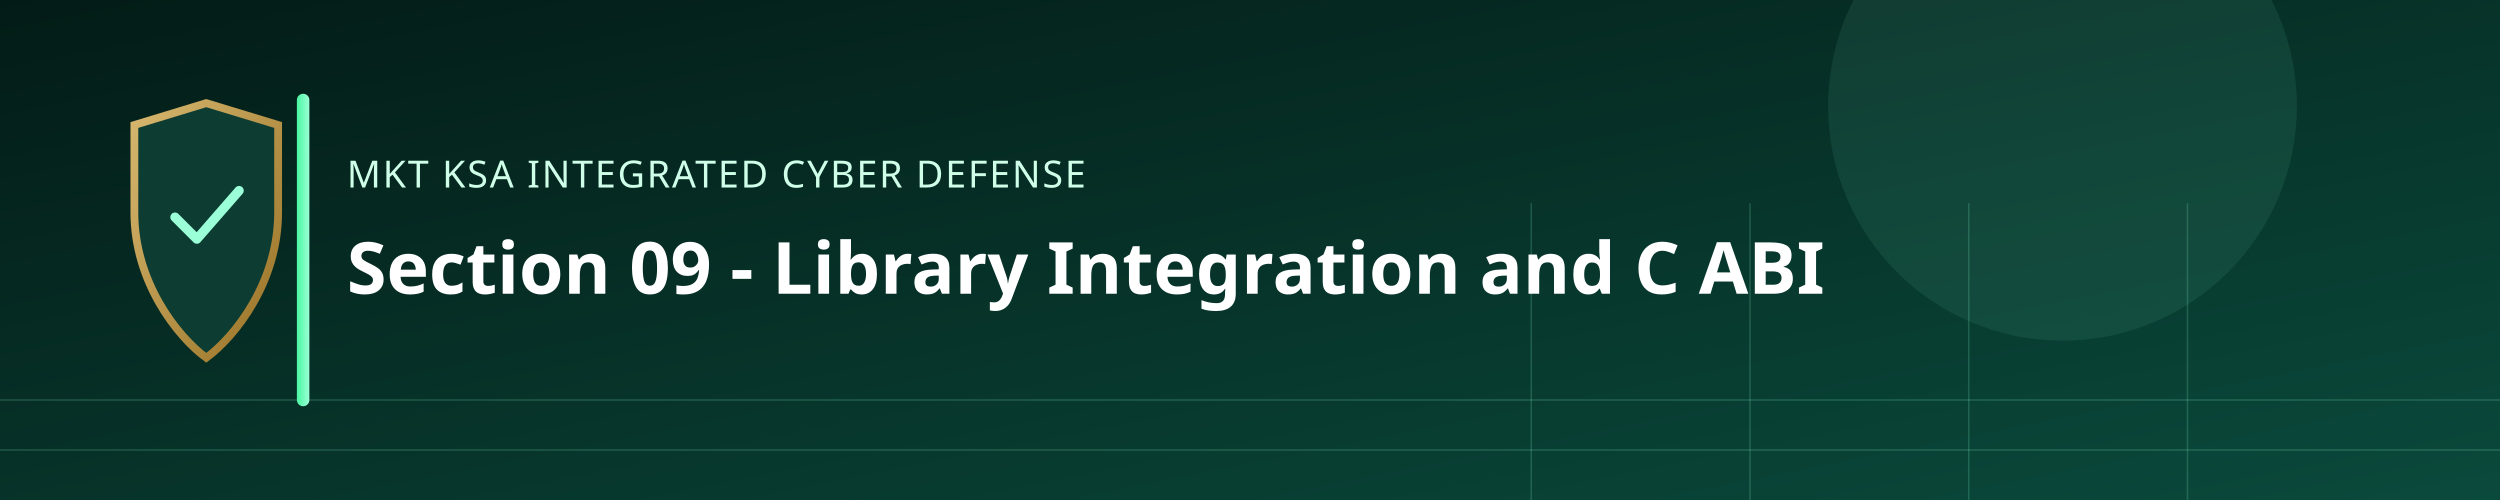
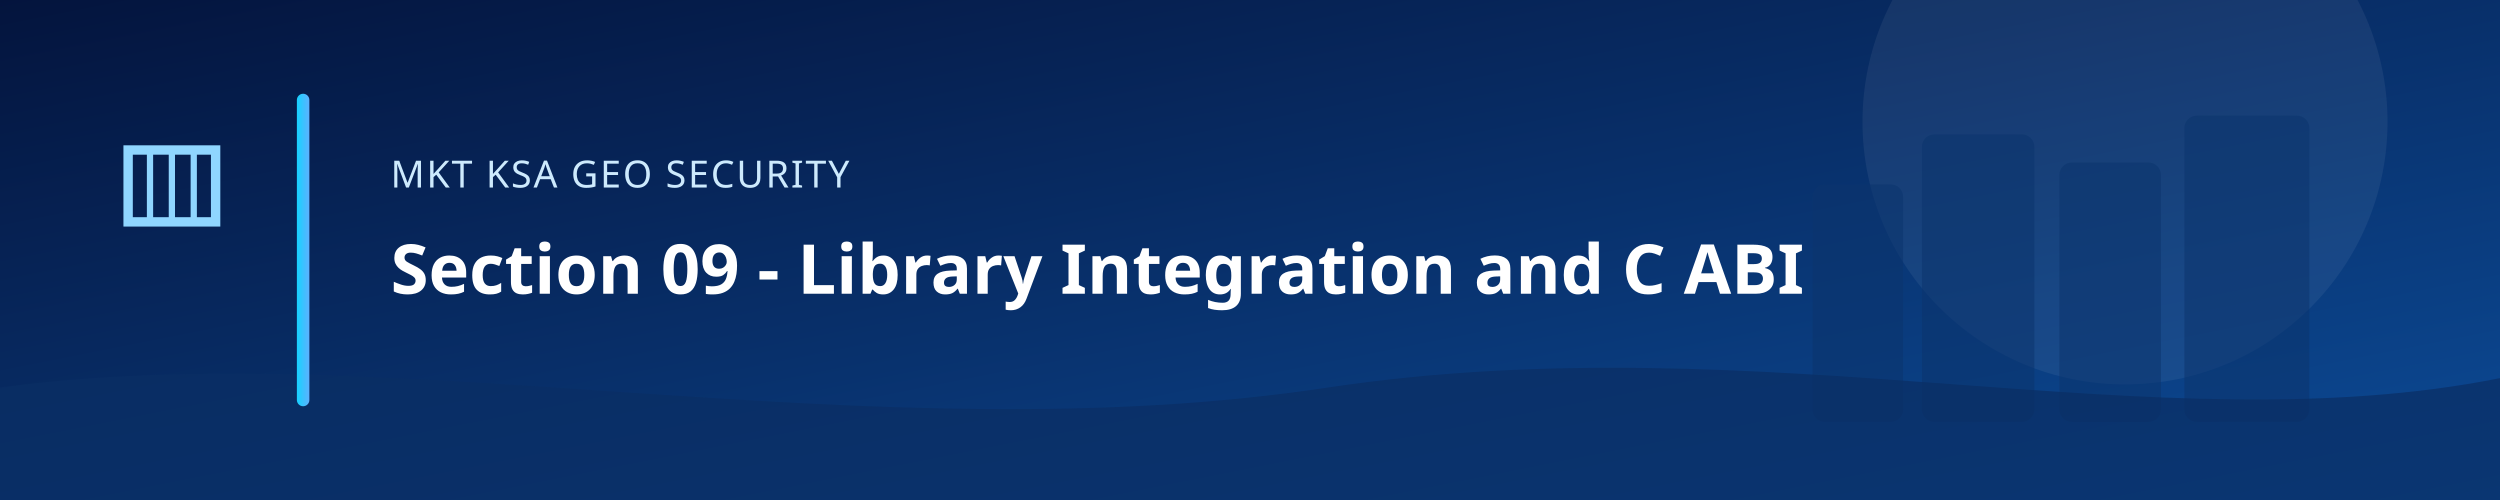
<svg xmlns="http://www.w3.org/2000/svg" width="1600" height="320" viewBox="0 0 1600 320" role="img" aria-label="Section 09 - Library Integration and C ABI banner">
  <defs>
    <linearGradient id="bg" x1="0" y1="0" x2="1" y2="1">
-       <stop offset="0%" stop-color="#031b16" />
-       <stop offset="100%" stop-color="#0a4a3c" />
+       <stop offset="0%" stop-color="#04143d" />
+       <stop offset="100%" stop-color="#0c4b97" />
    </linearGradient>
-     <linearGradient id="neon" x1="0" y1="0" x2="1" y2="0">
-       <stop offset="0%" stop-color="#49f7a0" />
-       <stop offset="100%" stop-color="#9bffd7" />
-     </linearGradient>
-     <linearGradient id="gold" x1="0" y1="0" x2="1" y2="1">
-       <stop offset="0%" stop-color="#d7b76f" />
-       <stop offset="100%" stop-color="#987225" />
+     <linearGradient id="line" x1="0" y1="0" x2="1" y2="0">
+       <stop offset="0%" stop-color="#16d2ff" />
+       <stop offset="100%" stop-color="#5db2ff" />
    </linearGradient>
  </defs>
  <rect width="1600" height="320" fill="url(#bg)" />
-   <circle cx="1320" cy="68" r="150" fill="#90ffd8" fill-opacity="0.08" />
-   <g stroke="#8bffcf" stroke-opacity="0.18" stroke-width="1" fill="none">
-     <path d="M0 256 L1600 256" />
-     <path d="M0 288 L1600 288" />
-     <path d="M980 130 L980 320" />
-     <path d="M1120 130 L1120 320" />
-     <path d="M1260 130 L1260 320" />
-     <path d="M1400 130 L1400 320" />
+   <circle cx="1360" cy="78" r="168" fill="#ffffff" fill-opacity="0.06" />
+   <g fill="#0b356e" fill-opacity="0.56">
+     <rect x="1160" y="118" width="58" height="152" rx="8" />
+     <rect x="1230" y="86" width="72" height="184" rx="8" />
+     <rect x="1318" y="104" width="65" height="166" rx="8" />
+     <rect x="1398" y="74" width="80" height="196" rx="8" />
  </g>
-   <g transform="translate(70,56)">
-     <path d="M62 10 L108 24 V80 C108 124 81 159 62 173 C43 159 16 124 16 80 V24 Z" fill="#0c3c32" stroke="url(#gold)" stroke-width="5" />
-     <path d="M42 83 L56 97 L83 66" fill="none" stroke="#9bffd7" stroke-width="6" stroke-linecap="round" stroke-linejoin="round" />
+   <path d="M0 248 C 250 214, 560 292, 850 248 C 1130 206, 1380 286, 1600 242 L1600 320 L0 320 Z" fill="#0b2f64" fill-opacity="0.72" />
+   <rect x="190" y="60" width="8" height="200" rx="4" fill="url(#line)" />
+   <g transform="translate(62,72)">
+     <path d="M20 24 H76 V70 H20 Z" fill="none" stroke="#8fd6ff" stroke-width="6" />
+     <path d="M34 24 V70 M48 24 V70 M62 24 V70" stroke="#8fd6ff" stroke-width="4" />
  </g>
-   <rect x="190" y="60" width="8" height="200" rx="4" fill="url(#neon)" />
-   <text x="222" y="120" fill="#cfffe9" font-size="24" font-family="Segoe UI, Tahoma, sans-serif" letter-spacing="1.2">MKT KSA INTEGRATED CYBER DEFENSE</text>
-   <text x="222" y="188" fill="#ffffff" font-size="46" font-family="Segoe UI, Tahoma, sans-serif" font-weight="700">Section 09 - Library Integration and C ABI</text>
+   <text x="250" y="120" fill="#cdeafd" font-size="24" font-family="Segoe UI, Tahoma, sans-serif" letter-spacing="1.2">MKT KSA GEO SECURITY</text>
+   <text x="250" y="188" fill="#ffffff" font-size="44" font-family="Segoe UI, Tahoma, sans-serif" font-weight="700">Section 09 - Library Integration and C ABI</text>
</svg>
